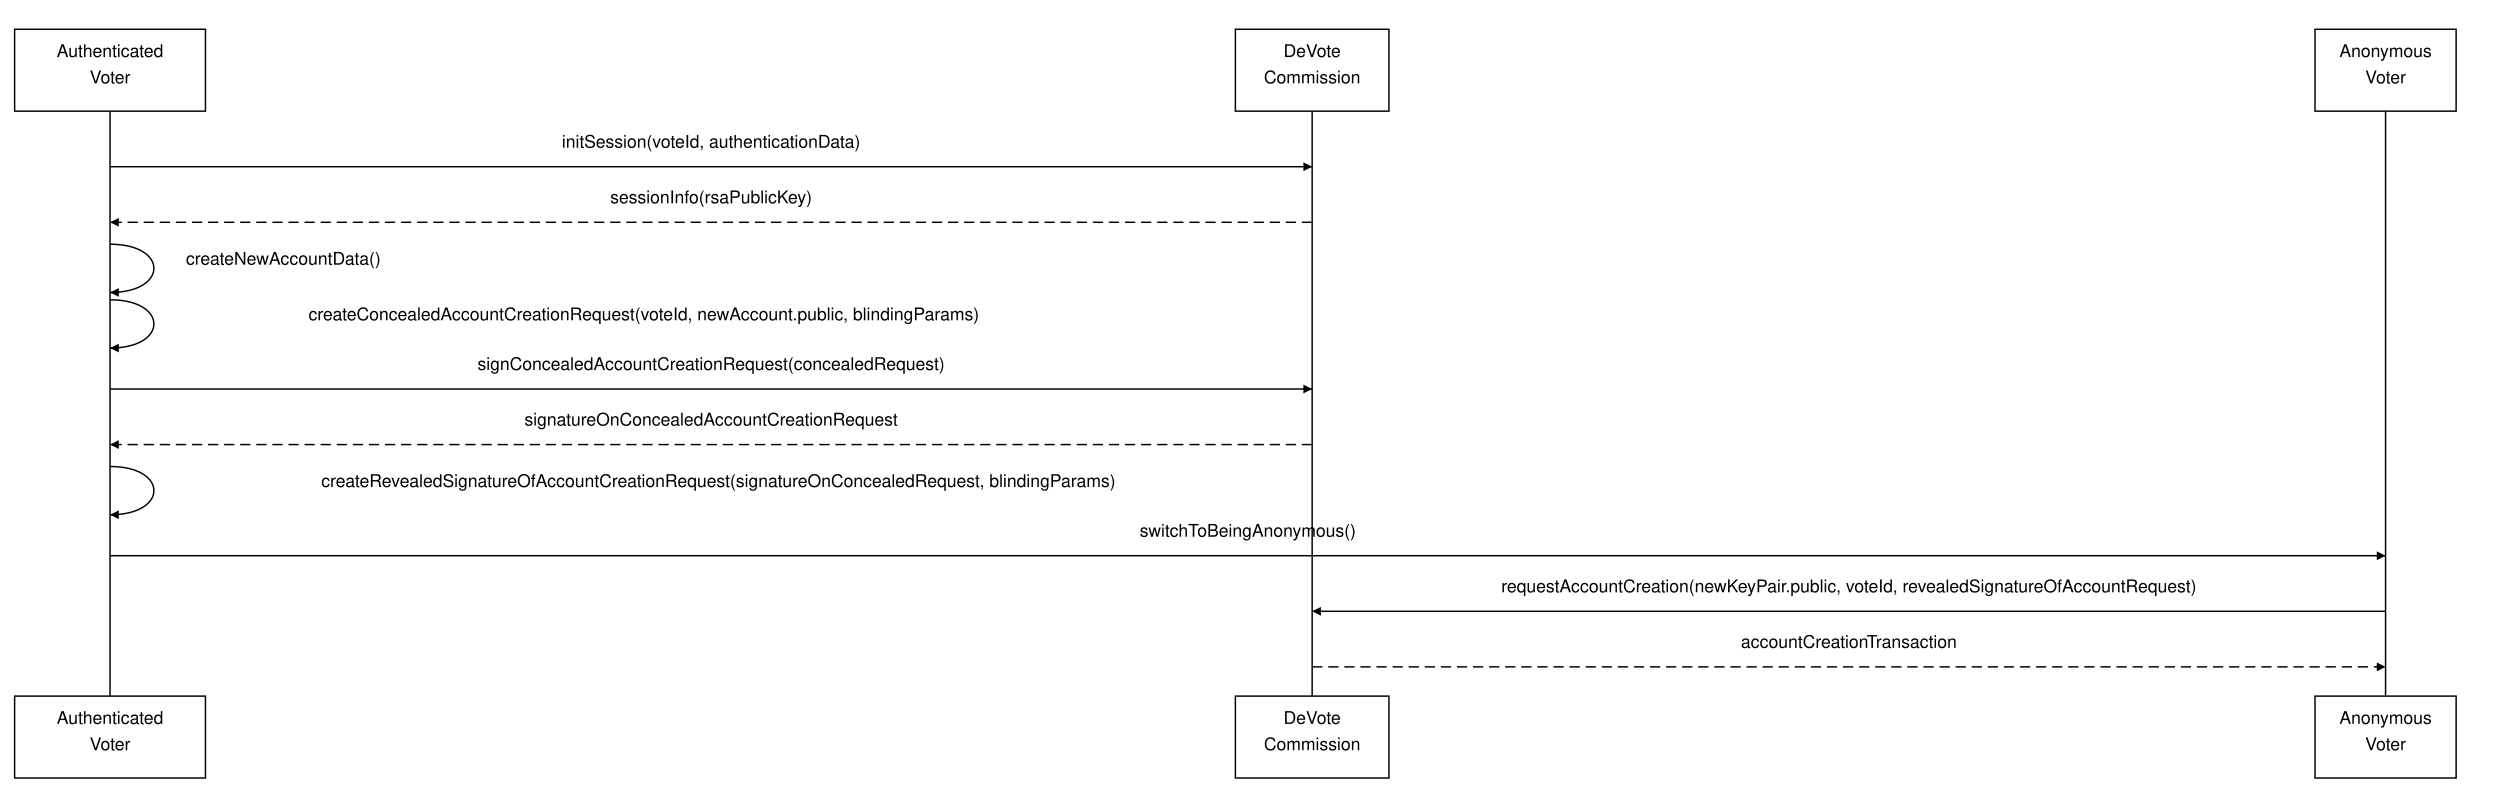
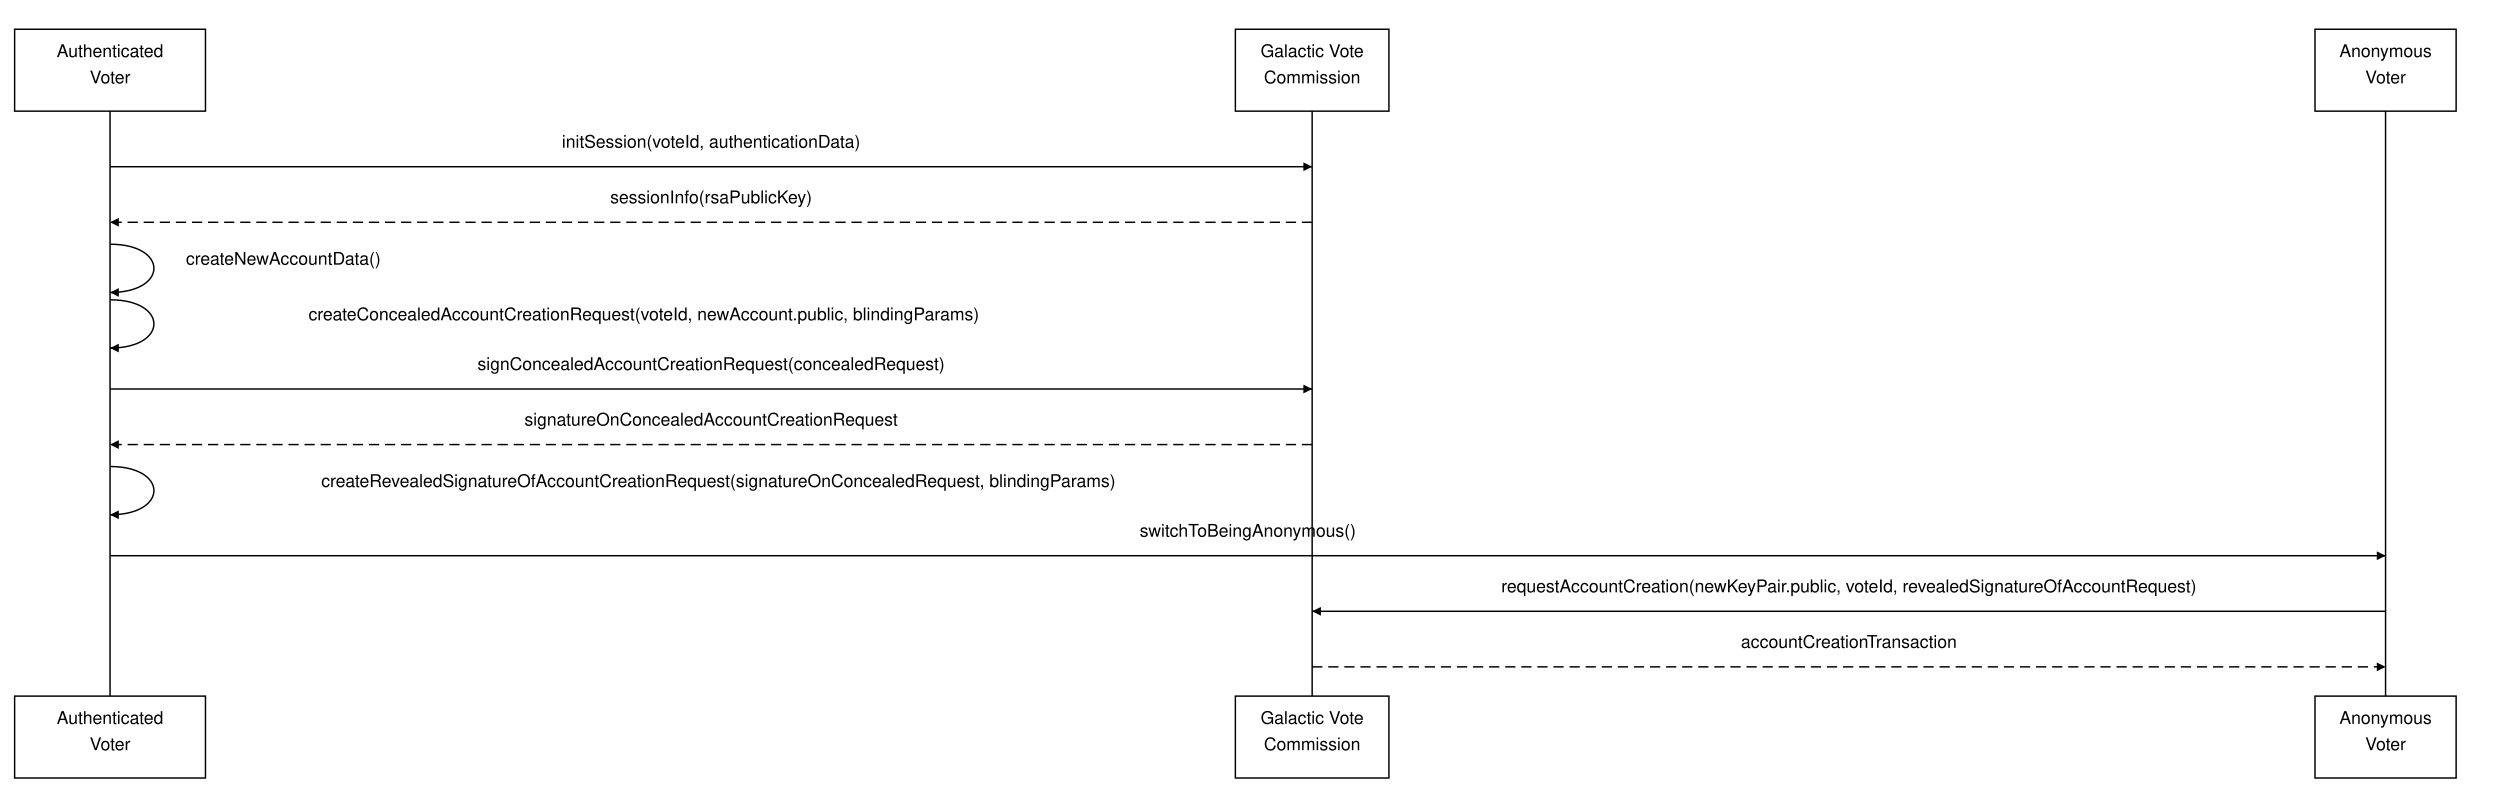
<svg xmlns="http://www.w3.org/2000/svg" width="1709.5" height="552">
  <defs>
    <marker id="arrow-filled" refX="6" refY="3" markerWidth="6" markerHeight="6" orient="auto">
      <path d="M0,0 6,3 0,6z" style="stroke: none; fill: black;" />
    </marker>
    <marker id="arrow-open" refX="6" refY="3" markerWidth="6" markerHeight="6" orient="auto">
      <path d="M0,0 6,3 0,6" style="stroke-width: 1; fill: none; stroke: black;" />
    </marker>
  </defs>
  <rect width="130.5" height="56" style="stroke-width: 1; fill: none; stroke: black;" x="10" y="20" />
  <g>
    <text fill="black" font-family="Helvetica,sans-Serif" x="75.25" y="39" style="text-anchor: middle; alignment-baseline: central;">Authenticated</text>
    <text fill="black" font-family="Helvetica,sans-Serif" x="75.25" y="57" style="text-anchor: middle; alignment-baseline: central;">Voter</text>
  </g>
  <rect width="130.5" height="56" style="stroke-width: 1; fill: none; stroke: black;" x="10" y="476" />
  <g>
    <text fill="black" font-family="Helvetica,sans-Serif" x="75.25" y="495" style="text-anchor: middle; alignment-baseline: central;">Authenticated</text>
    <text fill="black" font-family="Helvetica,sans-Serif" x="75.25" y="513" style="text-anchor: middle; alignment-baseline: central;">Voter</text>
  </g>
  <path d="M75.25,76 v400" style="stroke-width: 1; fill: none; stroke: black;" />
  <rect width="105" height="56" style="stroke-width: 1; fill: none; stroke: black;" x="844.75" y="20" />
  <g>
-     <text fill="black" font-family="Helvetica,sans-Serif" x="897.25" y="39" style="text-anchor: middle; alignment-baseline: central;">DeVote</text>
+     <text fill="black" font-family="Helvetica,sans-Serif" x="897.25" y="39" style="text-anchor: middle; alignment-baseline: central;">Galactic Vote</text>
    <text fill="black" font-family="Helvetica,sans-Serif" x="897.25" y="57" style="text-anchor: middle; alignment-baseline: central;">Commission</text>
  </g>
  <rect width="105" height="56" style="stroke-width: 1; fill: none; stroke: black;" x="844.75" y="476" />
  <g>
-     <text fill="black" font-family="Helvetica,sans-Serif" x="897.25" y="495" style="text-anchor: middle; alignment-baseline: central;">DeVote</text>
+     <text fill="black" font-family="Helvetica,sans-Serif" x="897.25" y="495" style="text-anchor: middle; alignment-baseline: central;">Galactic Vote</text>
    <text fill="black" font-family="Helvetica,sans-Serif" x="897.25" y="513" style="text-anchor: middle; alignment-baseline: central;">Commission</text>
  </g>
  <path d="M897.25,76 v400" style="stroke-width: 1; fill: none; stroke: black;" />
  <rect width="96.5" height="56" style="stroke-width: 1; fill: none; stroke: black;" x="1583" y="20" />
  <g>
    <text fill="black" font-family="Helvetica,sans-Serif" x="1631.25" y="39" style="text-anchor: middle; alignment-baseline: central;">Anonymous</text>
    <text fill="black" font-family="Helvetica,sans-Serif" x="1631.25" y="57" style="text-anchor: middle; alignment-baseline: central;">Voter</text>
  </g>
  <rect width="96.5" height="56" style="stroke-width: 1; fill: none; stroke: black;" x="1583" y="476" />
  <g>
    <text fill="black" font-family="Helvetica,sans-Serif" x="1631.25" y="495" style="text-anchor: middle; alignment-baseline: central;">Anonymous</text>
    <text fill="black" font-family="Helvetica,sans-Serif" x="1631.25" y="513" style="text-anchor: middle; alignment-baseline: central;">Voter</text>
  </g>
  <path d="M1631.25,76 v400" style="stroke-width: 1; fill: none; stroke: black;" />
  <g>
    <text fill="black" font-family="Helvetica,sans-Serif" x="486.25" y="101" style="text-anchor: middle; alignment-baseline: central;">initSession(voteId, authenticationData)</text>
  </g>
  <path d="M75.25,114 h822" style="stroke-width: 1; fill: none; stroke: black;" marker-end="url(#arrow-filled)" />
  <g>
    <text fill="black" font-family="Helvetica,sans-Serif" x="486.25" y="139" style="text-anchor: middle; alignment-baseline: central;">sessionInfo(rsaPublicKey)</text>
  </g>
  <path d="M897.25,152 h-822" style="stroke-width: 1; fill: none; stroke: black;" stroke-dasharray="7,4" marker-end="url(#arrow-filled)" />
  <g>
    <text fill="black" font-family="Helvetica,sans-Serif" x="193.75" y="181" style="text-anchor: middle; alignment-baseline: central;">createNewAccountData()</text>
  </g>
  <path d="M75.25,167 C115.25,167 115.25,200 75.25,200" style="stroke-width: 1; fill: none; stroke: black;" marker-end="url(#arrow-filled)" />
  <g>
    <text fill="black" font-family="Helvetica,sans-Serif" x="440.25" y="219" style="text-anchor: middle; alignment-baseline: central;">createConcealedAccountCreationRequest(voteId, newAccount.public, blindingParams)</text>
  </g>
  <path d="M75.25,205 C115.25,205 115.25,238 75.25,238" style="stroke-width: 1; fill: none; stroke: black;" marker-end="url(#arrow-filled)" />
  <g>
    <text fill="black" font-family="Helvetica,sans-Serif" x="486.25" y="253" style="text-anchor: middle; alignment-baseline: central;">signConcealedAccountCreationRequest(concealedRequest)</text>
  </g>
  <path d="M75.25,266 h822" style="stroke-width: 1; fill: none; stroke: black;" marker-end="url(#arrow-filled)" />
  <g>
    <text fill="black" font-family="Helvetica,sans-Serif" x="486.25" y="291" style="text-anchor: middle; alignment-baseline: central;">signatureOnConcealedAccountCreationRequest</text>
  </g>
  <path d="M897.25,304 h-822" style="stroke-width: 1; fill: none; stroke: black;" stroke-dasharray="7,4" marker-end="url(#arrow-filled)" />
  <g>
    <text fill="black" font-family="Helvetica,sans-Serif" x="491.25" y="333" style="text-anchor: middle; alignment-baseline: central;">createRevealedSignatureOfAccountCreationRequest(signatureOnConcealedRequest, blindingParams)</text>
  </g>
  <path d="M75.25,319 C115.25,319 115.25,352 75.25,352" style="stroke-width: 1; fill: none; stroke: black;" marker-end="url(#arrow-filled)" />
  <g>
    <text fill="black" font-family="Helvetica,sans-Serif" x="853.25" y="367" style="text-anchor: middle; alignment-baseline: central;">switchToBeingAnonymous()</text>
  </g>
  <path d="M75.25,380 h1556" style="stroke-width: 1; fill: none; stroke: black;" marker-end="url(#arrow-filled)" />
  <g>
    <text fill="black" font-family="Helvetica,sans-Serif" x="1264.25" y="405" style="text-anchor: middle; alignment-baseline: central;">requestAccountCreation(newKeyPair.public, voteId, revealedSignatureOfAccountRequest)</text>
  </g>
  <path d="M1631.25,418 h-734" style="stroke-width: 1; fill: none; stroke: black;" marker-end="url(#arrow-filled)" />
  <g>
    <text fill="black" font-family="Helvetica,sans-Serif" x="1264.25" y="443" style="text-anchor: middle; alignment-baseline: central;">accountCreationTransaction</text>
  </g>
  <path d="M897.25,456 h734" style="stroke-width: 1; fill: none; stroke: black;" stroke-dasharray="7,4" marker-end="url(#arrow-filled)" />
</svg>
